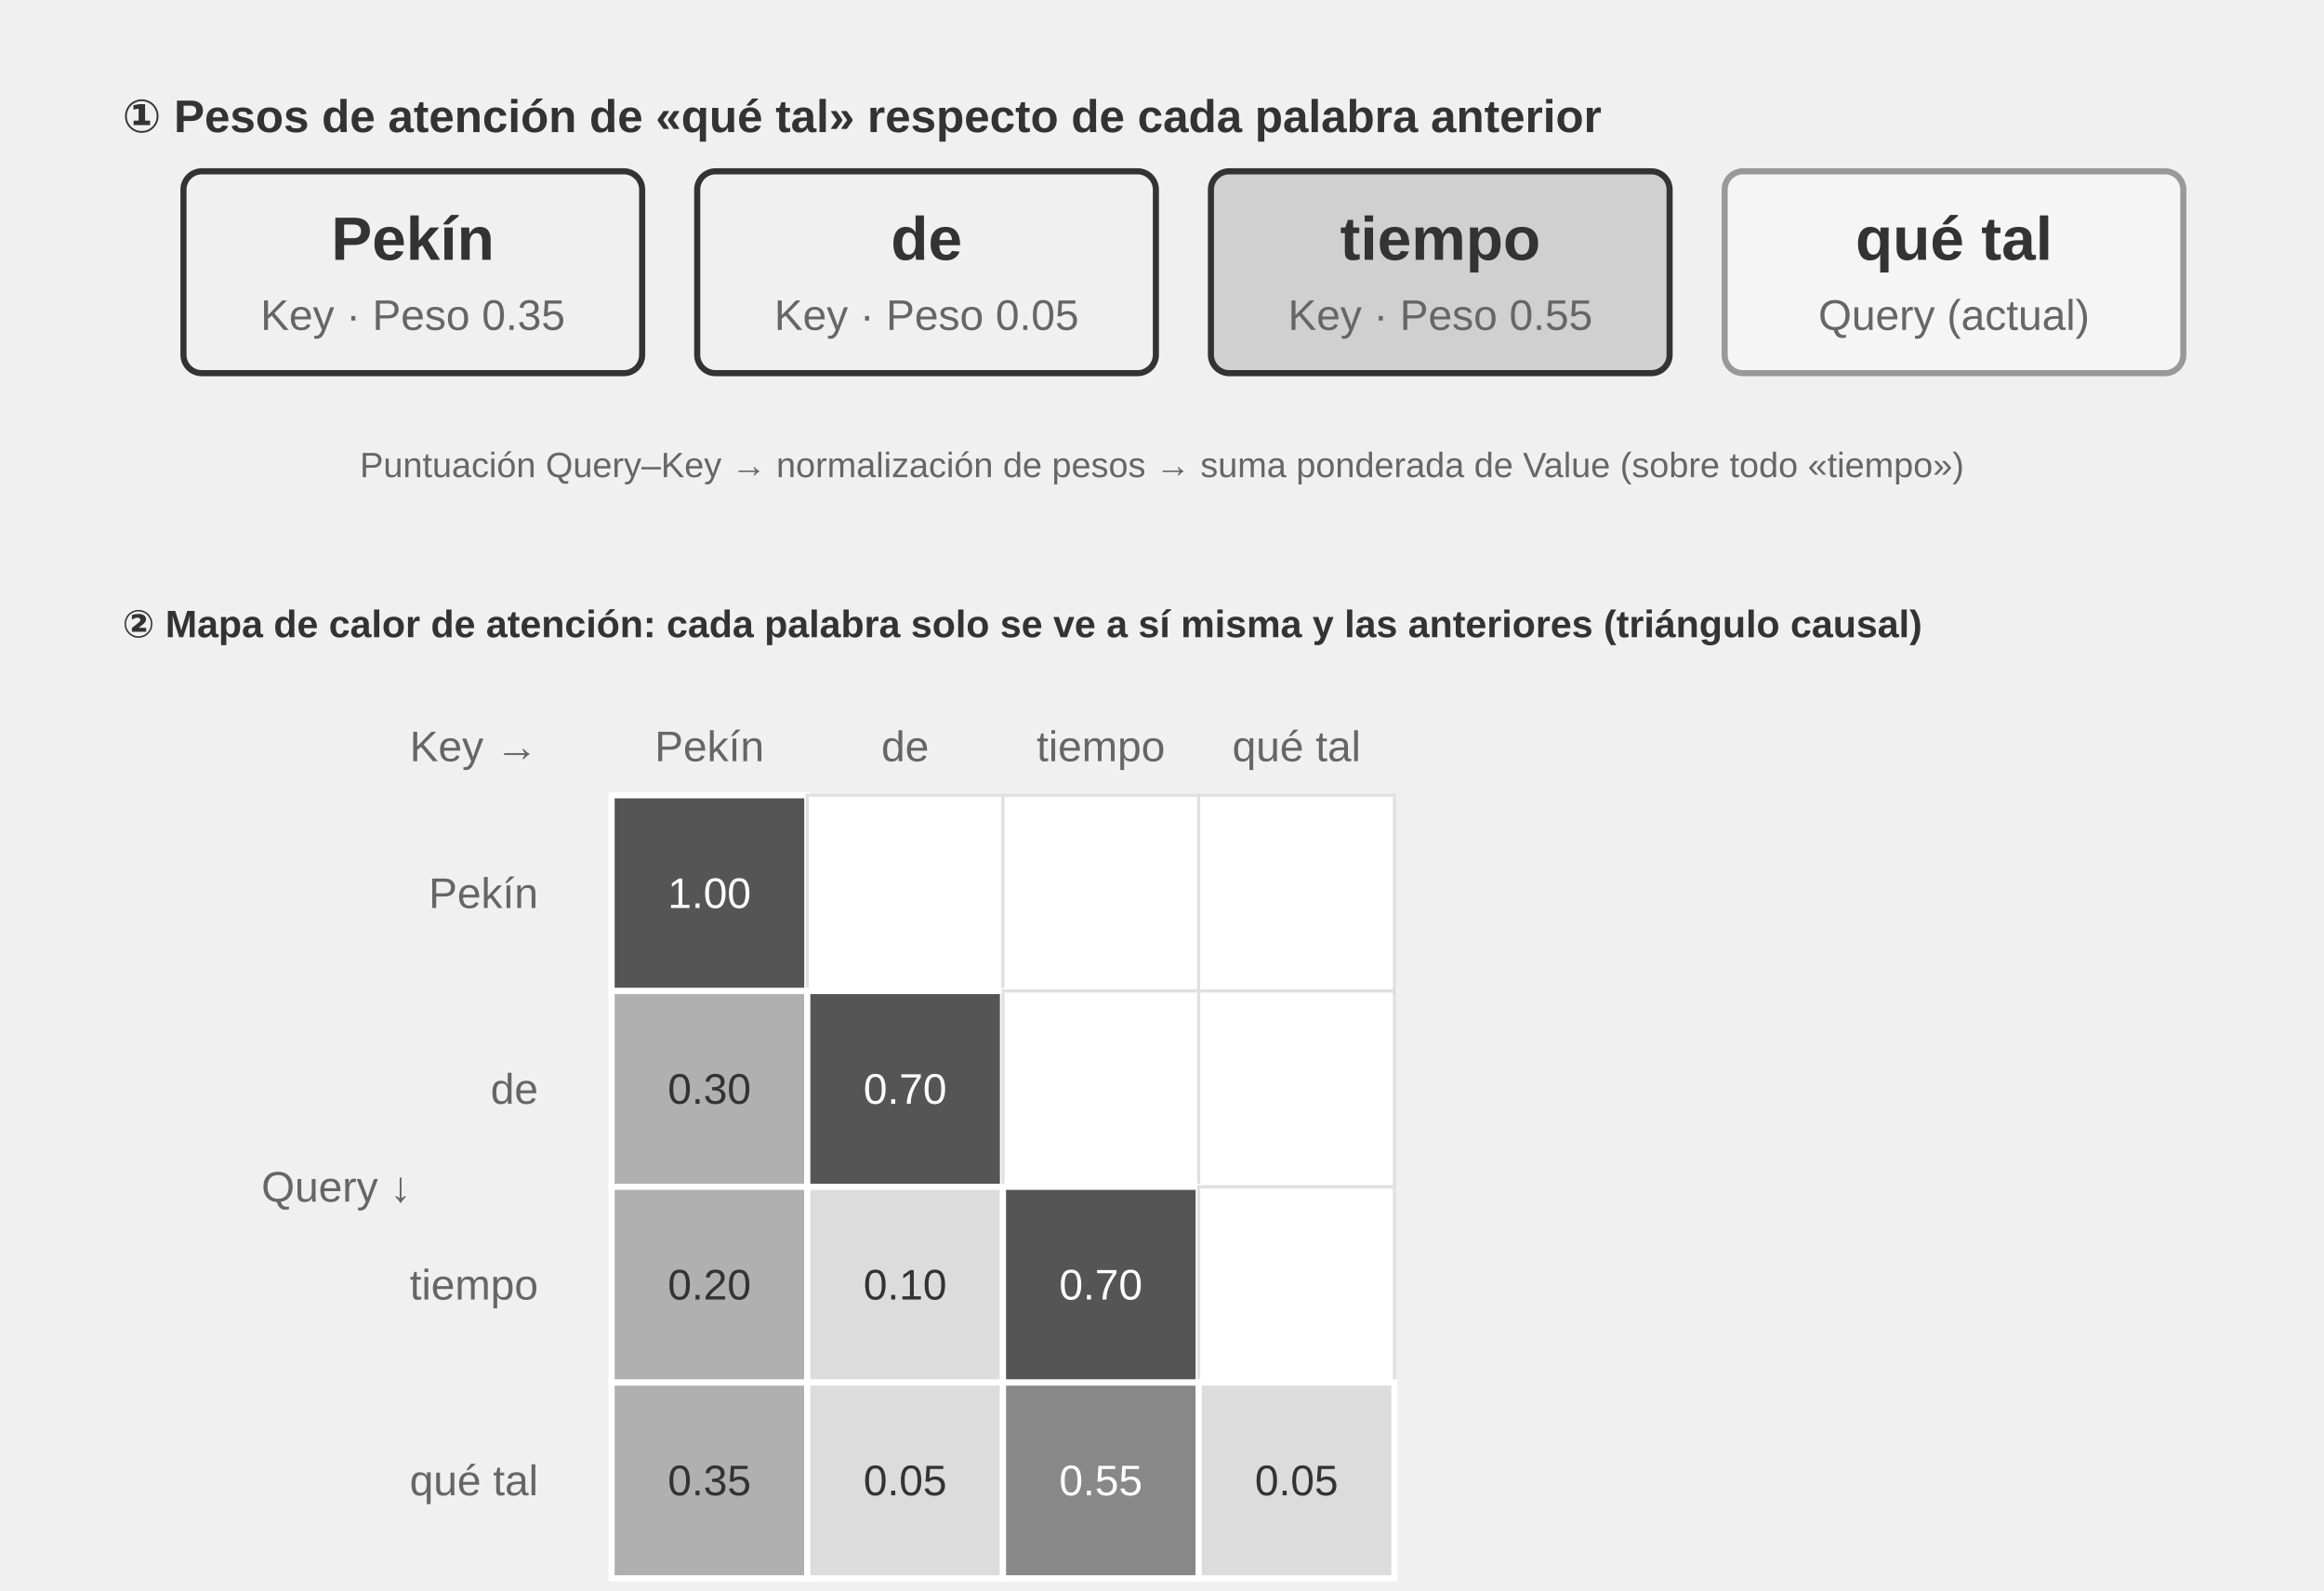
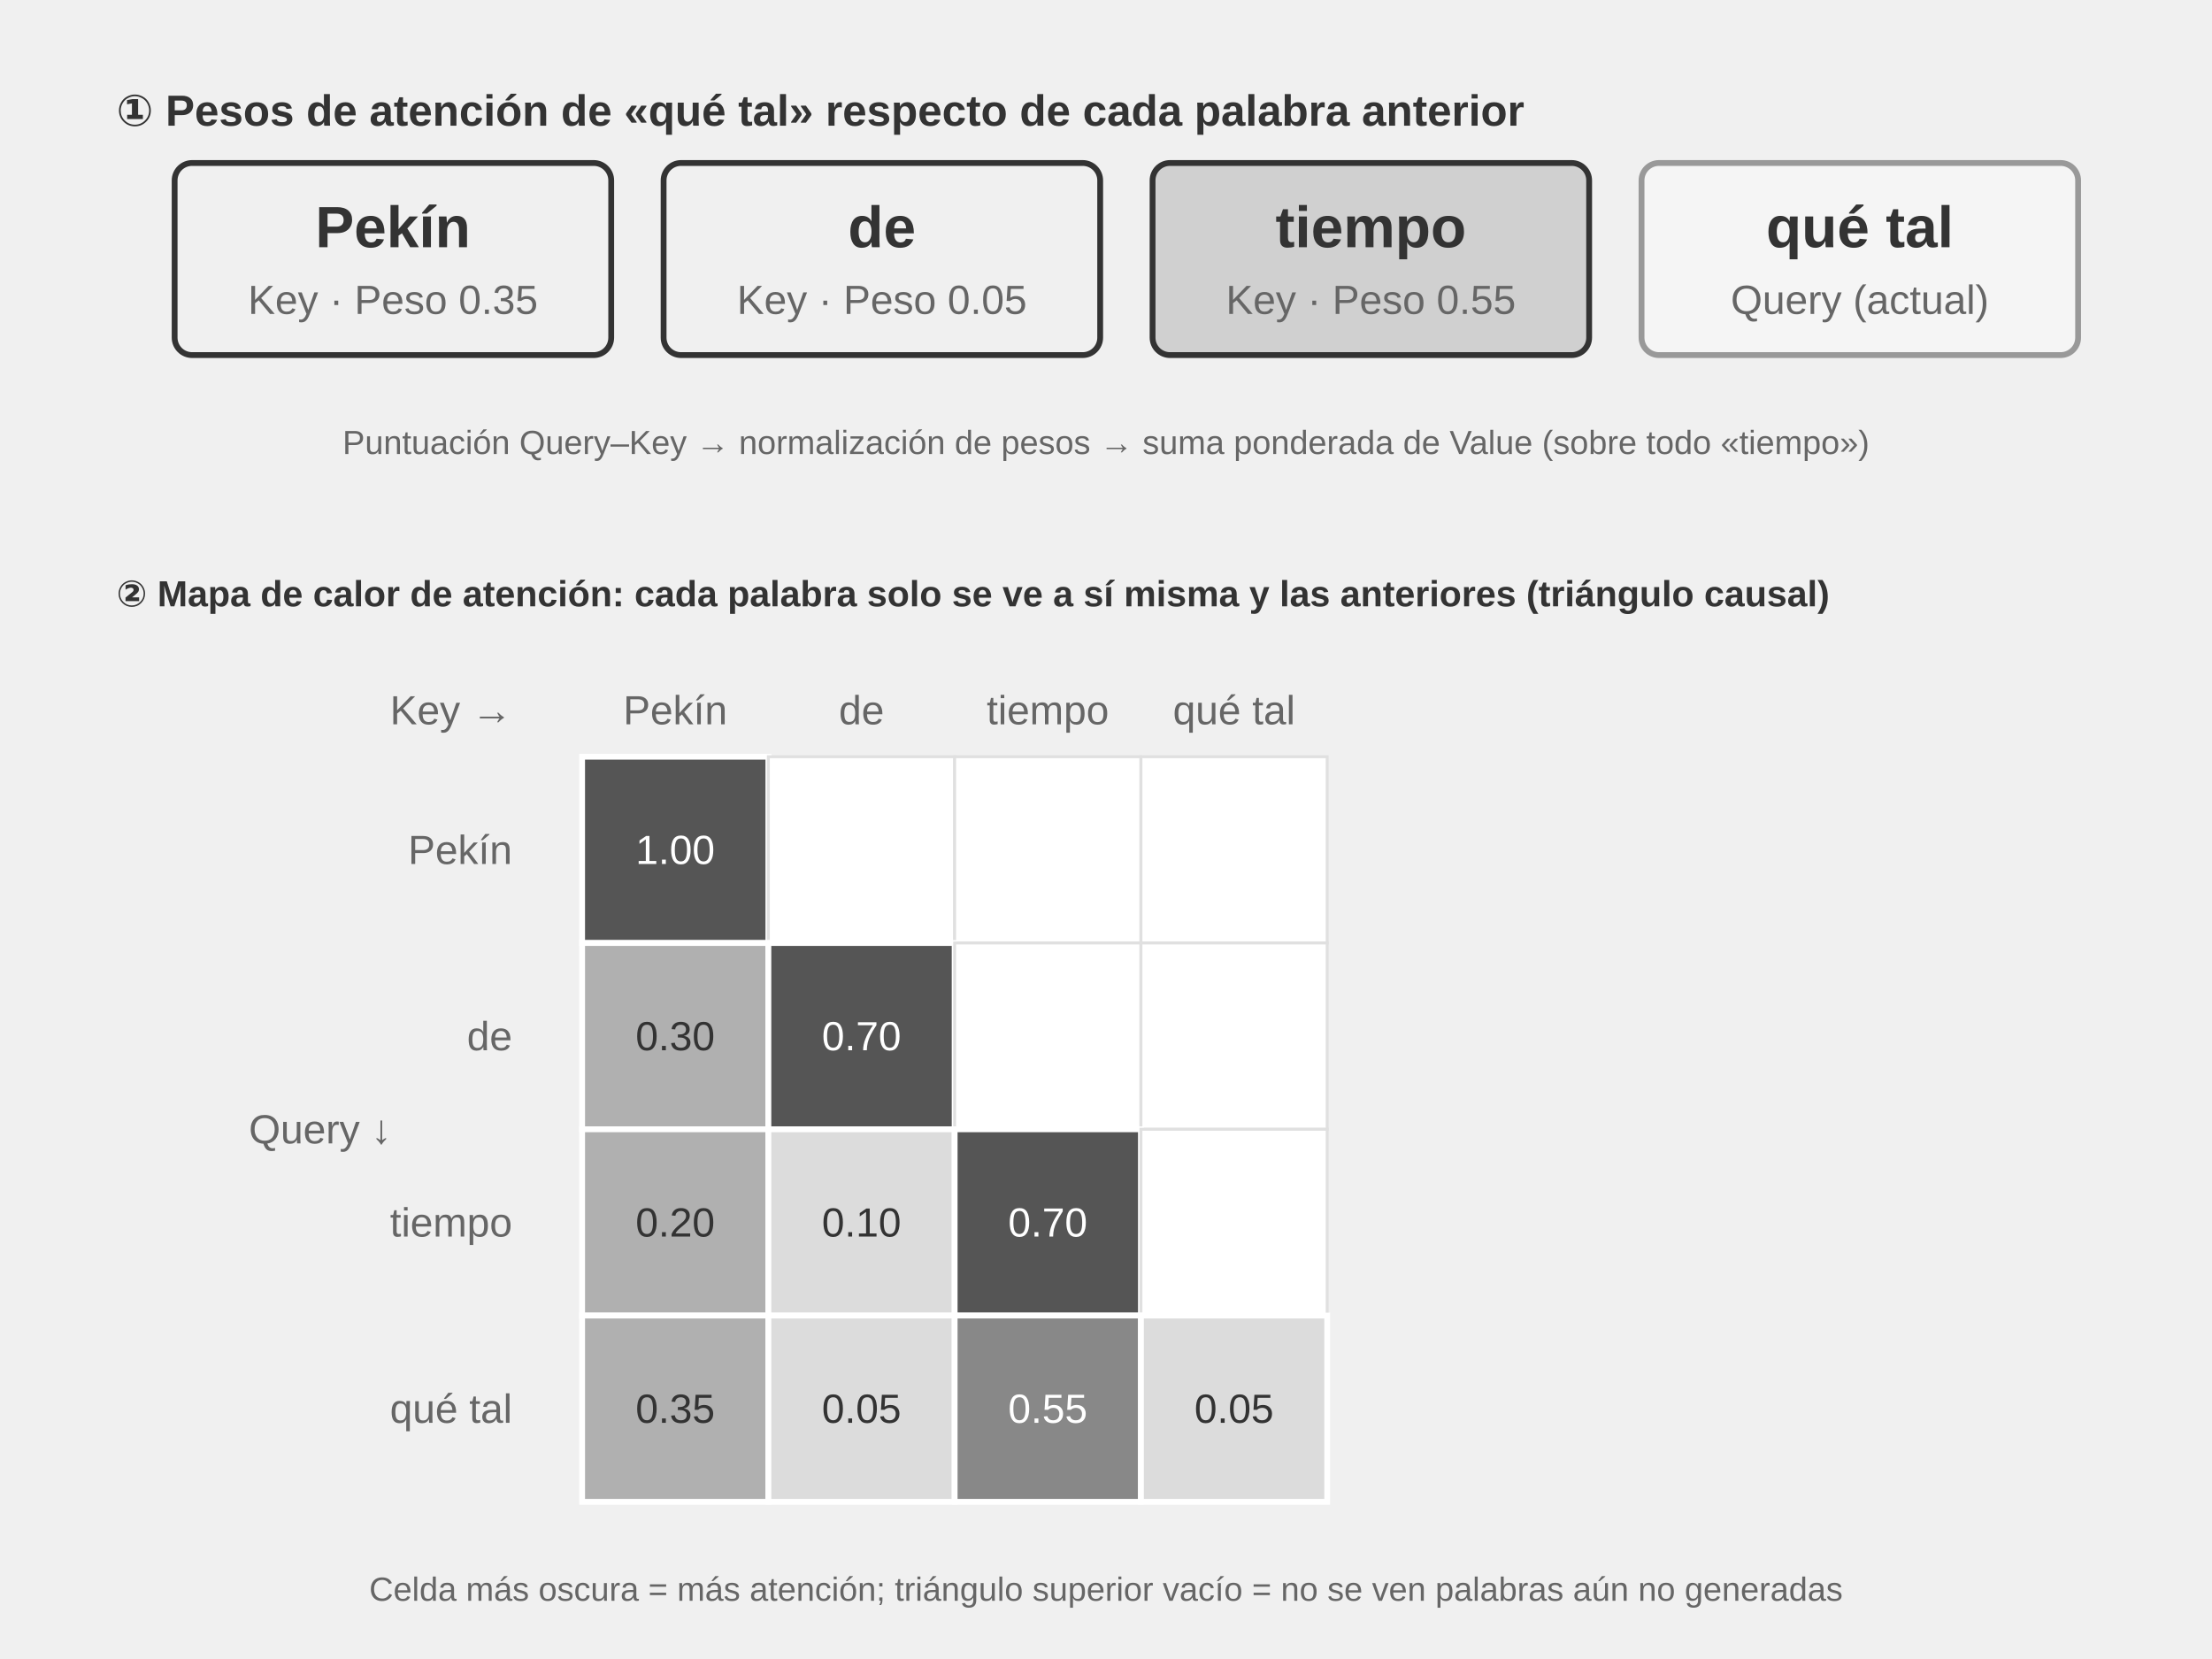
- <svg xmlns="http://www.w3.org/2000/svg" xml:lang="es" viewBox="0 40 760 520" width="760" height="520" style="background:#ffffff">
+ <svg xmlns="http://www.w3.org/2000/svg" xml:lang="es" viewBox="0 40 760 570" width="760" height="570" style="background:#ffffff">
  <defs>
    <marker id="ah" markerWidth="12" markerHeight="8" refX="12" refY="4" orient="auto">
      <polygon points="0 0, 12 4, 0 8" fill="#333333" />
    </marker>
    <marker id="ah-light" markerWidth="12" markerHeight="8" refX="12" refY="4" orient="auto">
      <polygon points="0 0, 12 4, 0 8" fill="#999999" />
    </marker>
  </defs>
  <text x="40" y="78" font-family="Arial, 'Helvetica Neue', Helvetica, 'PingFang SC', 'Microsoft YaHei', sans-serif" font-size="15" fill="#333333" text-anchor="start" dominant-baseline="central" font-weight="bold">① Pesos de atención de «qué tal» respecto de cada palabra anterior</text>
  <rect x="60" y="96" width="150" height="66" rx="6" fill="#f0f0f0" stroke="#333333" stroke-width="2" />
  <text x="135.0" y="118" font-family="Arial, 'Helvetica Neue', Helvetica, 'PingFang SC', 'Microsoft YaHei', sans-serif" font-size="20" fill="#333333" text-anchor="middle" dominant-baseline="central" font-weight="bold">Pekín</text>
  <text x="135.0" y="143" font-family="Arial, 'Helvetica Neue', Helvetica, 'PingFang SC', 'Microsoft YaHei', sans-serif" font-size="14" fill="#666666" text-anchor="middle" dominant-baseline="central" font-weight="normal">Key · Peso 0.35</text>
  <rect x="228" y="96" width="150" height="66" rx="6" fill="#f0f0f0" stroke="#333333" stroke-width="2" />
  <text x="303.0" y="118" font-family="Arial, 'Helvetica Neue', Helvetica, 'PingFang SC', 'Microsoft YaHei', sans-serif" font-size="20" fill="#333333" text-anchor="middle" dominant-baseline="central" font-weight="bold">de</text>
  <text x="303.0" y="143" font-family="Arial, 'Helvetica Neue', Helvetica, 'PingFang SC', 'Microsoft YaHei', sans-serif" font-size="14" fill="#666666" text-anchor="middle" dominant-baseline="central" font-weight="normal">Key · Peso 0.05</text>
  <rect x="396" y="96" width="150" height="66" rx="6" fill="#d0d0d0" stroke="#333333" stroke-width="2" />
  <text x="471.0" y="118" font-family="Arial, 'Helvetica Neue', Helvetica, 'PingFang SC', 'Microsoft YaHei', sans-serif" font-size="20" fill="#333333" text-anchor="middle" dominant-baseline="central" font-weight="bold">tiempo</text>
  <text x="471.0" y="143" font-family="Arial, 'Helvetica Neue', Helvetica, 'PingFang SC', 'Microsoft YaHei', sans-serif" font-size="14" fill="#666666" text-anchor="middle" dominant-baseline="central" font-weight="normal">Key · Peso 0.55</text>
  <rect x="564" y="96" width="150" height="66" rx="6" fill="#f5f5f5" stroke="#999999" stroke-width="2" />
  <text x="639.0" y="118" font-family="Arial, 'Helvetica Neue', Helvetica, 'PingFang SC', 'Microsoft YaHei', sans-serif" font-size="20" fill="#333333" text-anchor="middle" dominant-baseline="central" font-weight="bold">qué tal</text>
  <text x="639.0" y="143" font-family="Arial, 'Helvetica Neue', Helvetica, 'PingFang SC', 'Microsoft YaHei', sans-serif" font-size="14" fill="#666666" text-anchor="middle" dominant-baseline="central" font-weight="normal">Query (actual)</text>
  <text x="380" y="192" font-family="Arial, 'Helvetica Neue', Helvetica, 'PingFang SC', 'Microsoft YaHei', sans-serif" font-size="11.5" fill="#666666" text-anchor="middle" dominant-baseline="central" font-weight="normal">Puntuación Query–Key → normalización de pesos → suma ponderada de Value (sobre todo «tiempo»)</text>
  <text x="40" y="244" font-family="Arial, 'Helvetica Neue', Helvetica, 'PingFang SC', 'Microsoft YaHei', sans-serif" font-size="12.5" fill="#333333" text-anchor="start" dominant-baseline="central" font-weight="bold">② Mapa de calor de atención: cada palabra solo se ve a sí misma y las anteriores (triángulo causal)</text>
  <text x="176" y="284" font-family="Arial, 'Helvetica Neue', Helvetica, 'PingFang SC', 'Microsoft YaHei', sans-serif" font-size="14" fill="#666666" text-anchor="end" dominant-baseline="central" font-weight="normal">Key →</text>
  <text x="232.0" y="284" font-family="Arial, 'Helvetica Neue', Helvetica, 'PingFang SC', 'Microsoft YaHei', sans-serif" font-size="14" fill="#666666" text-anchor="middle" dominant-baseline="central" font-weight="normal">Pekín</text>
  <text x="296.0" y="284" font-family="Arial, 'Helvetica Neue', Helvetica, 'PingFang SC', 'Microsoft YaHei', sans-serif" font-size="14" fill="#666666" text-anchor="middle" dominant-baseline="central" font-weight="normal">de</text>
  <text x="360.0" y="284" font-family="Arial, 'Helvetica Neue', Helvetica, 'PingFang SC', 'Microsoft YaHei', sans-serif" font-size="14" fill="#666666" text-anchor="middle" dominant-baseline="central" font-weight="normal">tiempo</text>
  <text x="424.0" y="284" font-family="Arial, 'Helvetica Neue', Helvetica, 'PingFang SC', 'Microsoft YaHei', sans-serif" font-size="14" fill="#666666" text-anchor="middle" dominant-baseline="central" font-weight="normal">qué tal</text>
  <text x="110" y="428" font-family="Arial, 'Helvetica Neue', Helvetica, 'PingFang SC', 'Microsoft YaHei', sans-serif" font-size="14" fill="#666666" text-anchor="middle" dominant-baseline="central" font-weight="normal">Query ↓</text>
  <text x="176" y="332.0" font-family="Arial, 'Helvetica Neue', Helvetica, 'PingFang SC', 'Microsoft YaHei', sans-serif" font-size="14" fill="#666666" text-anchor="end" dominant-baseline="central" font-weight="normal">Pekín</text>
  <rect x="200" y="300" width="64" height="64" fill="#555555" stroke="#ffffff" stroke-width="2" />
  <text x="232.0" y="332.0" font-family="Arial, 'Helvetica Neue', Helvetica, 'PingFang SC', 'Microsoft YaHei', sans-serif" font-size="14" fill="#ffffff" text-anchor="middle" dominant-baseline="central">1.00</text>
  <rect x="264" y="300" width="64" height="64" fill="#ffffff" stroke="#e0e0e0" stroke-width="1" />
  <rect x="328" y="300" width="64" height="64" fill="#ffffff" stroke="#e0e0e0" stroke-width="1" />
  <rect x="392" y="300" width="64" height="64" fill="#ffffff" stroke="#e0e0e0" stroke-width="1" />
  <text x="176" y="396.0" font-family="Arial, 'Helvetica Neue', Helvetica, 'PingFang SC', 'Microsoft YaHei', sans-serif" font-size="14" fill="#666666" text-anchor="end" dominant-baseline="central" font-weight="normal">de</text>
  <rect x="200" y="364" width="64" height="64" fill="#b0b0b0" stroke="#ffffff" stroke-width="2" />
  <text x="232.0" y="396.0" font-family="Arial, 'Helvetica Neue', Helvetica, 'PingFang SC', 'Microsoft YaHei', sans-serif" font-size="14" fill="#333333" text-anchor="middle" dominant-baseline="central">0.30</text>
  <rect x="264" y="364" width="64" height="64" fill="#555555" stroke="#ffffff" stroke-width="2" />
  <text x="296.0" y="396.0" font-family="Arial, 'Helvetica Neue', Helvetica, 'PingFang SC', 'Microsoft YaHei', sans-serif" font-size="14" fill="#ffffff" text-anchor="middle" dominant-baseline="central">0.70</text>
  <rect x="328" y="364" width="64" height="64" fill="#ffffff" stroke="#e0e0e0" stroke-width="1" />
  <rect x="392" y="364" width="64" height="64" fill="#ffffff" stroke="#e0e0e0" stroke-width="1" />
  <text x="176" y="460.0" font-family="Arial, 'Helvetica Neue', Helvetica, 'PingFang SC', 'Microsoft YaHei', sans-serif" font-size="14" fill="#666666" text-anchor="end" dominant-baseline="central" font-weight="normal">tiempo</text>
  <rect x="200" y="428" width="64" height="64" fill="#b0b0b0" stroke="#ffffff" stroke-width="2" />
  <text x="232.0" y="460.0" font-family="Arial, 'Helvetica Neue', Helvetica, 'PingFang SC', 'Microsoft YaHei', sans-serif" font-size="14" fill="#333333" text-anchor="middle" dominant-baseline="central">0.20</text>
  <rect x="264" y="428" width="64" height="64" fill="#dcdcdc" stroke="#ffffff" stroke-width="2" />
  <text x="296.0" y="460.0" font-family="Arial, 'Helvetica Neue', Helvetica, 'PingFang SC', 'Microsoft YaHei', sans-serif" font-size="14" fill="#333333" text-anchor="middle" dominant-baseline="central">0.10</text>
  <rect x="328" y="428" width="64" height="64" fill="#555555" stroke="#ffffff" stroke-width="2" />
  <text x="360.0" y="460.0" font-family="Arial, 'Helvetica Neue', Helvetica, 'PingFang SC', 'Microsoft YaHei', sans-serif" font-size="14" fill="#ffffff" text-anchor="middle" dominant-baseline="central">0.70</text>
  <rect x="392" y="428" width="64" height="64" fill="#ffffff" stroke="#e0e0e0" stroke-width="1" />
  <text x="176" y="524.0" font-family="Arial, 'Helvetica Neue', Helvetica, 'PingFang SC', 'Microsoft YaHei', sans-serif" font-size="14" fill="#666666" text-anchor="end" dominant-baseline="central" font-weight="normal">qué tal</text>
  <rect x="200" y="492" width="64" height="64" fill="#b0b0b0" stroke="#ffffff" stroke-width="2" />
  <text x="232.0" y="524.0" font-family="Arial, 'Helvetica Neue', Helvetica, 'PingFang SC', 'Microsoft YaHei', sans-serif" font-size="14" fill="#333333" text-anchor="middle" dominant-baseline="central">0.35</text>
  <rect x="264" y="492" width="64" height="64" fill="#dcdcdc" stroke="#ffffff" stroke-width="2" />
  <text x="296.0" y="524.0" font-family="Arial, 'Helvetica Neue', Helvetica, 'PingFang SC', 'Microsoft YaHei', sans-serif" font-size="14" fill="#333333" text-anchor="middle" dominant-baseline="central">0.05</text>
  <rect x="328" y="492" width="64" height="64" fill="#888888" stroke="#ffffff" stroke-width="2" />
  <text x="360.0" y="524.0" font-family="Arial, 'Helvetica Neue', Helvetica, 'PingFang SC', 'Microsoft YaHei', sans-serif" font-size="14" fill="#ffffff" text-anchor="middle" dominant-baseline="central">0.55</text>
  <rect x="392" y="492" width="64" height="64" fill="#dcdcdc" stroke="#ffffff" stroke-width="2" />
  <text x="424.0" y="524.0" font-family="Arial, 'Helvetica Neue', Helvetica, 'PingFang SC', 'Microsoft YaHei', sans-serif" font-size="14" fill="#333333" text-anchor="middle" dominant-baseline="central">0.05</text>
  <text x="380" y="586" font-family="Arial, 'Helvetica Neue', Helvetica, 'PingFang SC', 'Microsoft YaHei', sans-serif" font-size="11.5" fill="#666666" text-anchor="middle" dominant-baseline="central" font-weight="normal">Celda más oscura = más atención; triángulo superior vacío = no se ven palabras aún no generadas</text>
</svg>
